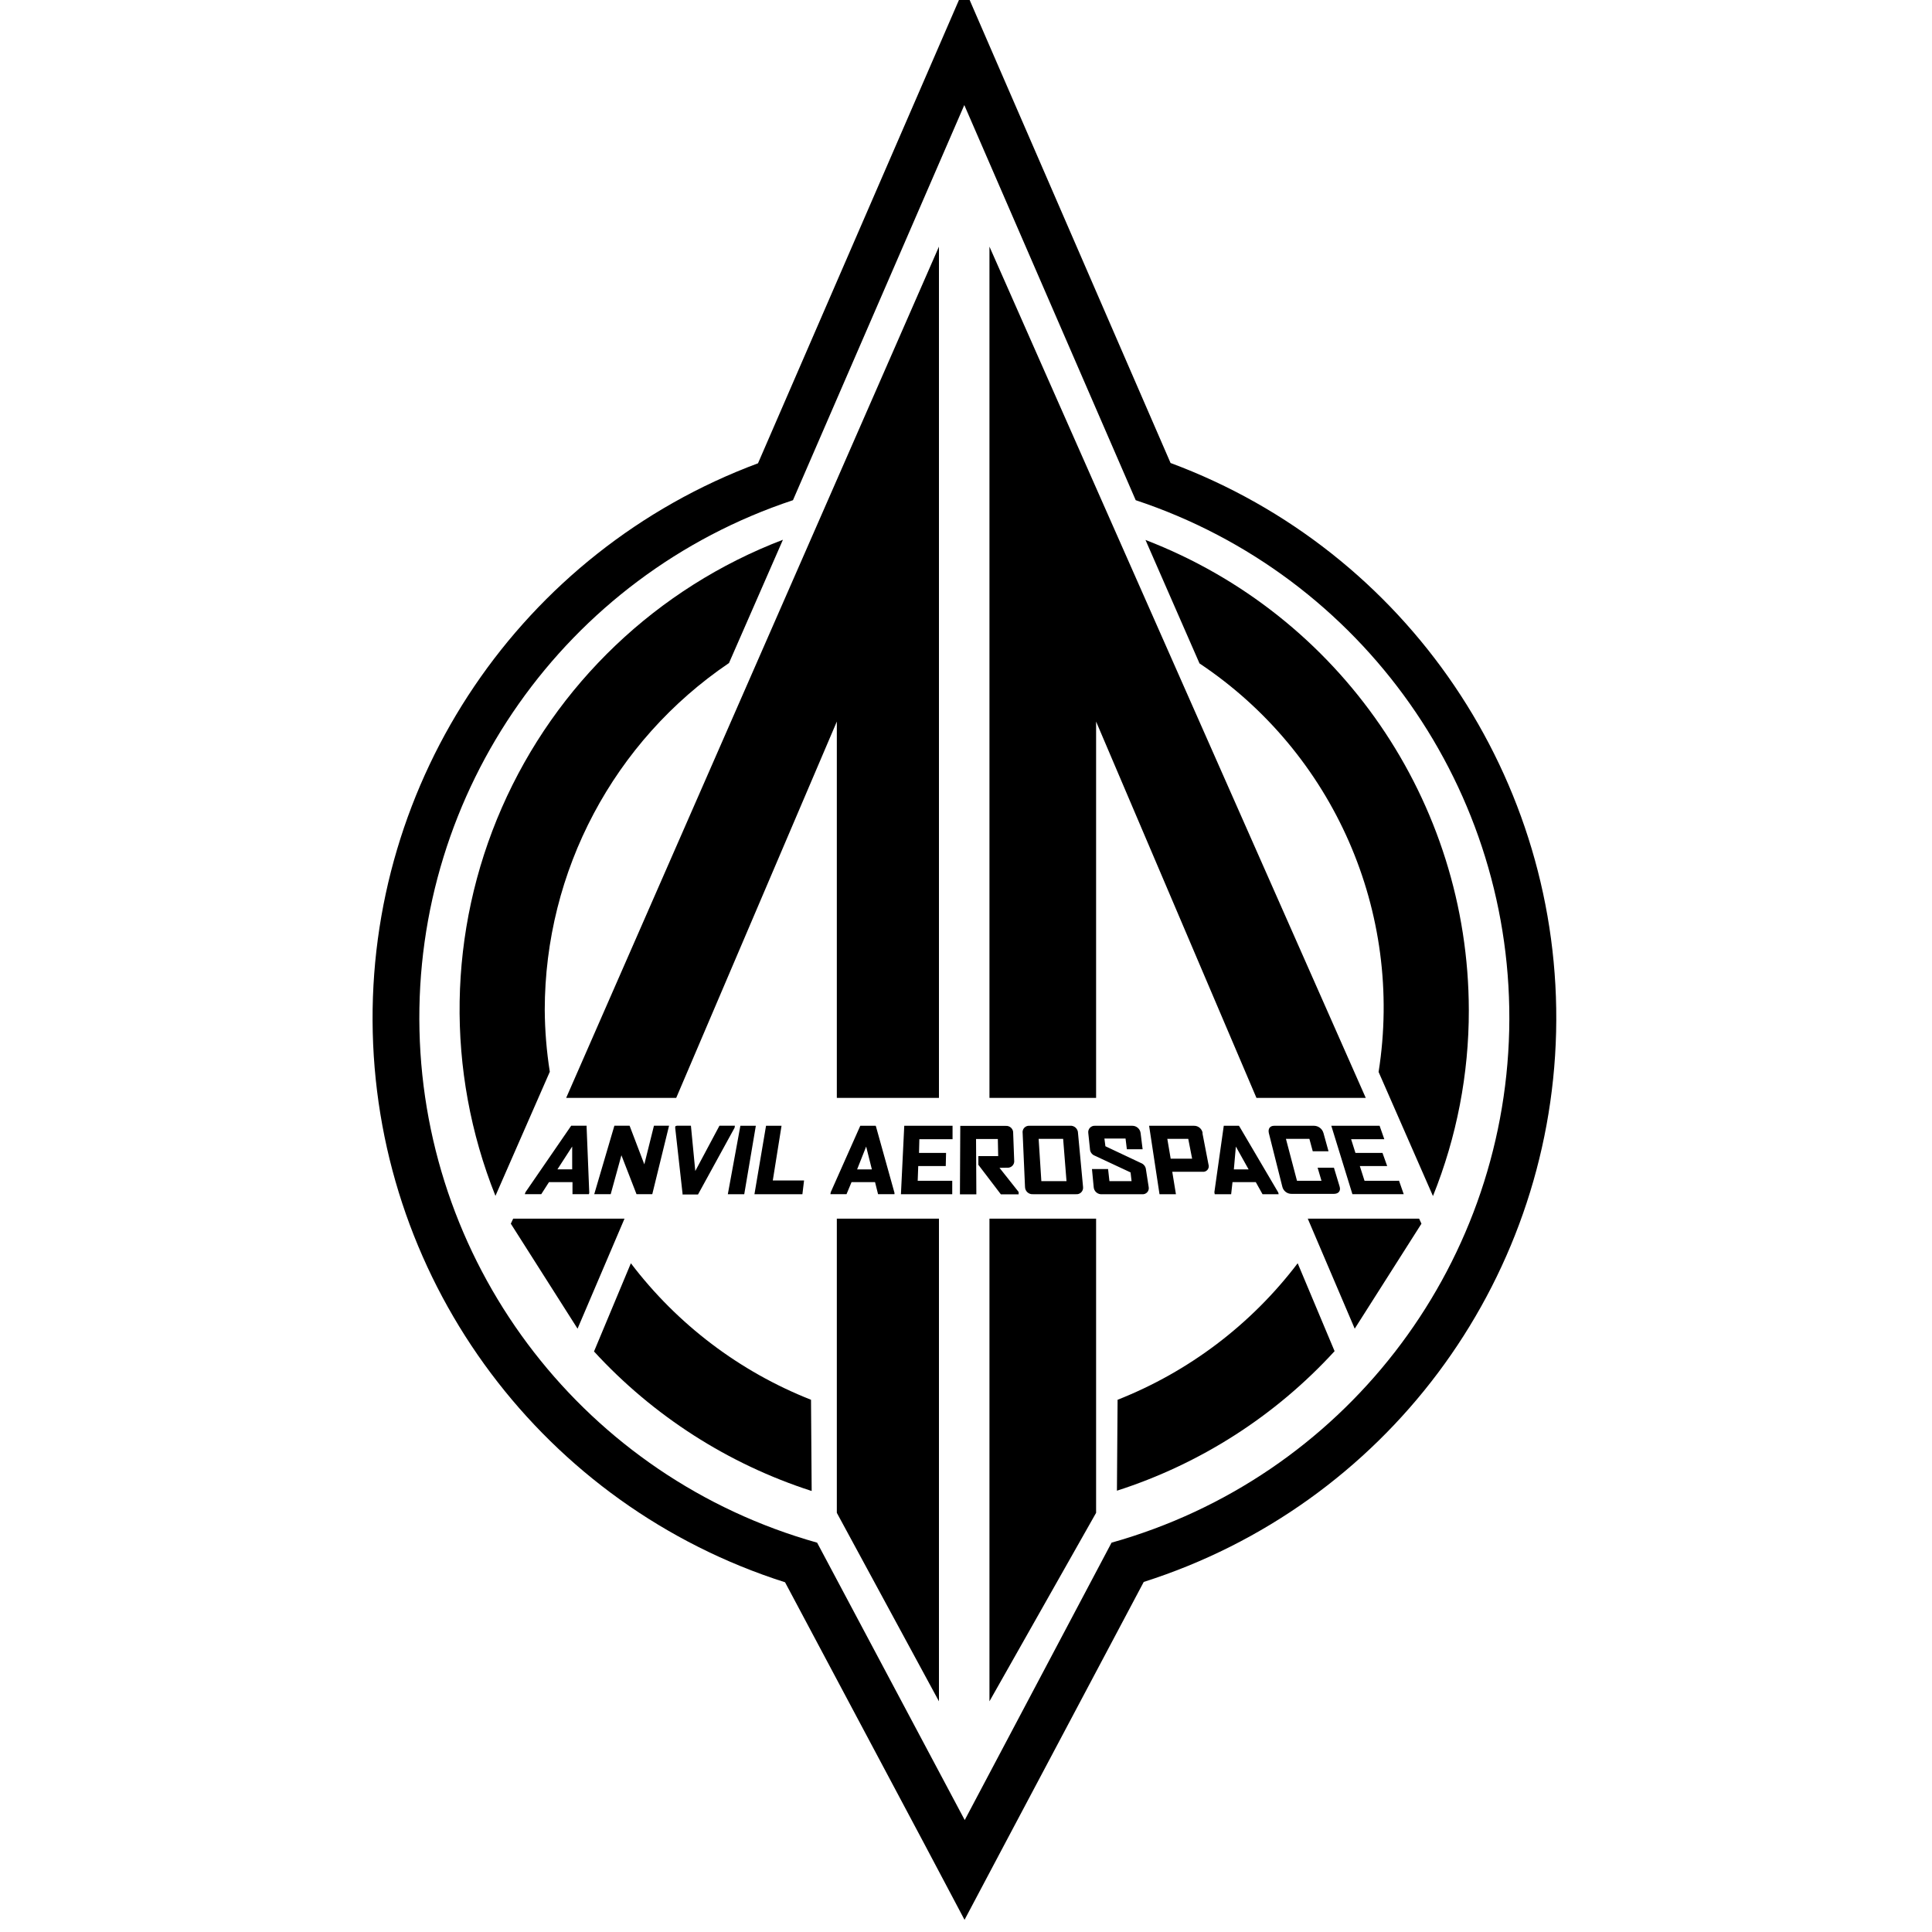
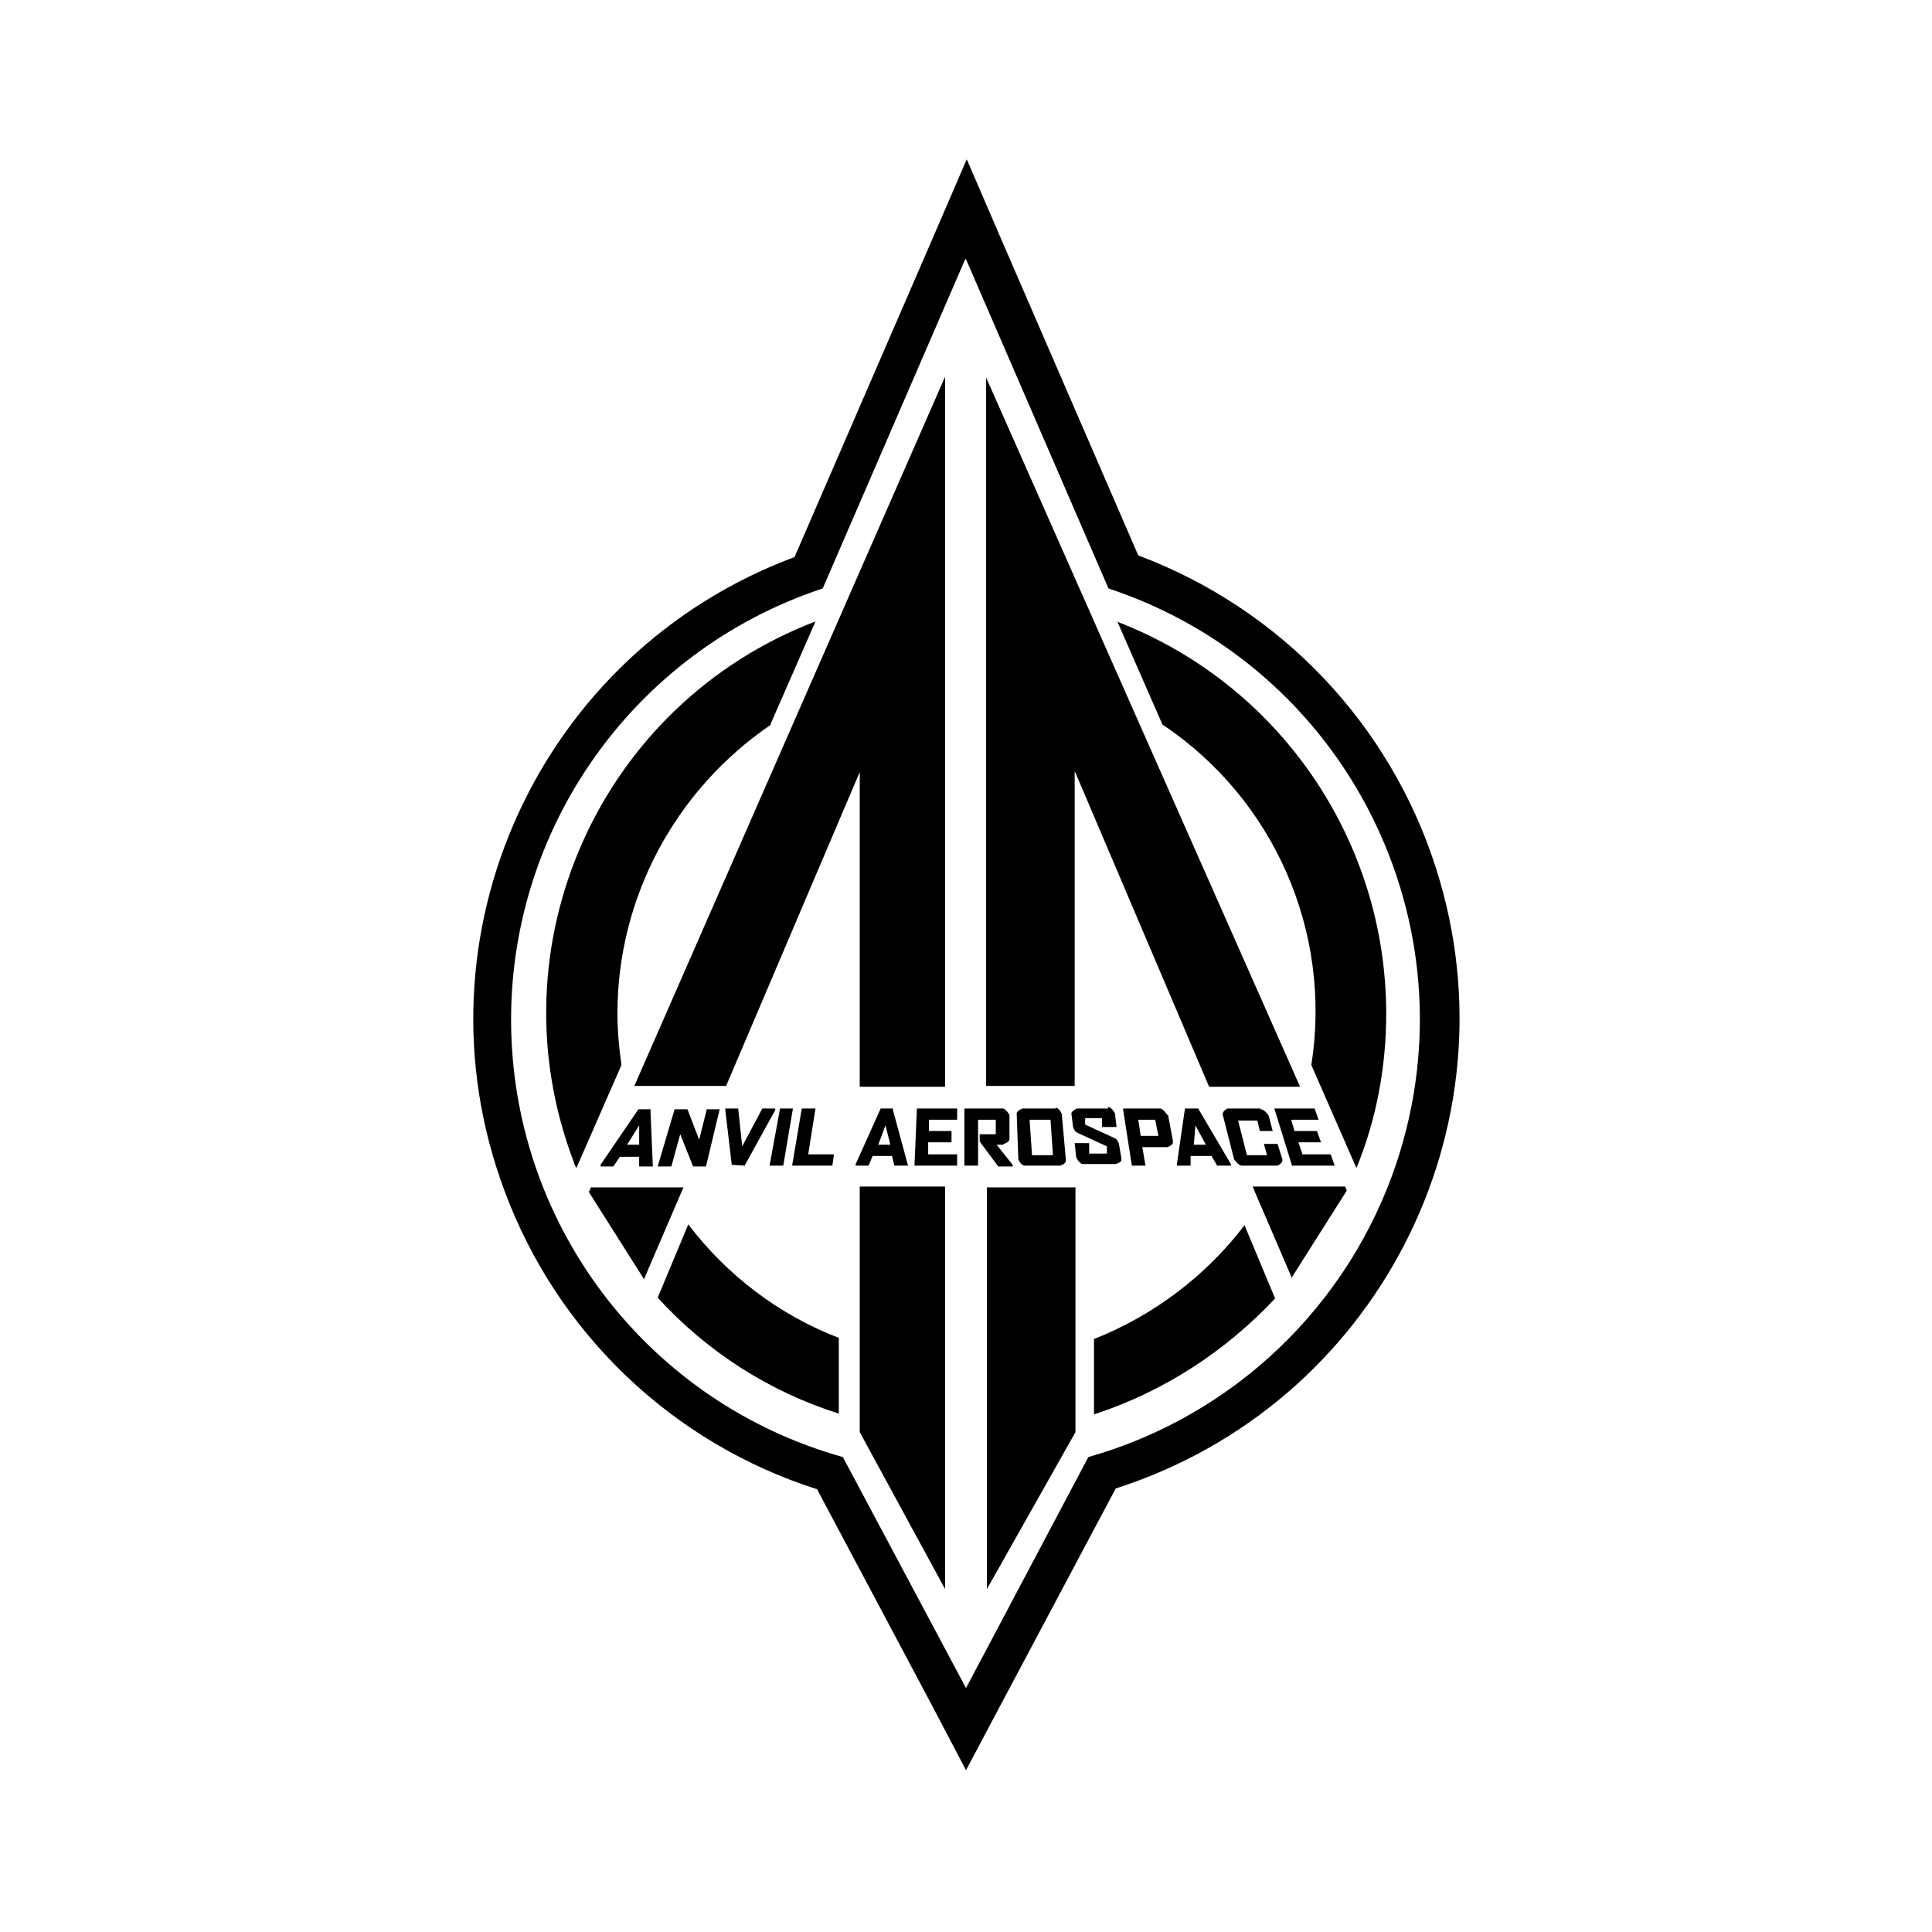
- <svg xmlns="http://www.w3.org/2000/svg" data-name="Layer 1" viewBox="0 0 50 50">
-   <path d="m35.06 34.386 1.727-2.717-.06-.13h-2.882l1.215 2.847zm-6.693-15.712 4.15 9.74h2.829L25.607 6.383v22.031h2.76v-9.74zm-2.76 25.356 2.76-4.878v-7.613h-2.76V44.03zm-3.95-4.878L24.3 44.03V31.539h-2.643zm-8.437-7.483 1.727 2.717 1.215-2.847h-2.881zm8.437-12.995v9.74H24.3V6.383l-9.648 22.031H17.5zm-5.33 14.019-.954 2.283a13.107 13.107 0 0 0 5.633 3.611l-.017-2.361a10.855 10.855 0 0 1-4.662-3.533zm13.316-18.724 1.4 3.2a10.7 10.7 0 0 1 4.635 10.573l1.407 3.212a12.826 12.826 0 0 0 .928-4.809 13.058 13.058 0 0 0-8.368-12.171zm-10.781 3.2 1.4-3.2a13.011 13.011 0 0 0-7.44 16.98l1.407-3.212a10.741 10.741 0 0 1-.131-1.6 10.851 10.851 0 0 1 4.766-8.976zm10.061 19.057-.017 2.353a13.042 13.042 0 0 0 5.633-3.611l-.955-2.275a10.852 10.852 0 0 1-4.661 3.533z" />
-   <path d="m24.956 2.719 4.436 10.226a14.111 14.111 0 0 1-.625 26.979l-3.8 7.179-3.82-7.179a14.111 14.111 0 0 1-.625-26.979l4.434-10.226zm0-3.038-1.111 2.561-4.228 9.748a15.322 15.322 0 0 0 .7 28.959l3.586 6.736 1.059 2 1.067-2.014L29.6 40.94a15.319 15.319 0 0 0 .694-28.958l-4.227-9.74z" class="cls-1" />
-   <path d="M15.182 29.134h-.4L13.6 30.853l-.018.052h.426l.2-.312h.608v.312h.425l.009-.035-.069-1.71zm-.374 1.129h-.382l.382-.591zm1.867-.13-.374-.981-.008-.018H15.9l-.521 1.771h.426l.277-1.007.391 1.007h.408l.434-1.771h-.391zm1.319.173-.113-1.172h-.364l-.035.009-.009.035.191 1.71v.026h.4l.947-1.728.008-.052h-.4zm.842.6h.425l.3-1.771h-.4zm1.389-1.771h-.4l-.3 1.771h1.241l.043-.356H20l.226-1.415zm2.439 0h-.4l-.764 1.718-.009.052h.417l.13-.312h.608l.078.312h.425v-.035l-.477-1.71-.009-.026zm-.1 1.129h-.382l.234-.591zm1.2-.087h.712l.008-.339h-.7l.009-.355h.859v-.348h-1.25l-.086 1.771h1.328v-.347h-.894zm2.3.043a.168.168 0 0 0 .183-.191l-.026-.7a.178.178 0 0 0-.191-.191h-1.178l-.009 1.771h.425l-.008-1.432h.564l.009.443h-.513v.225l.582.764h.46v-.061l-.495-.625zm1.632-1.085H26.64a.165.165 0 0 0-.174.191l.061 1.389a.192.192 0 0 0 .208.191h1.111a.168.168 0 0 0 .183-.191l-.13-1.389a.192.192 0 0 0-.209-.192zm-.182.339.087 1.094h-.651l-.07-1.094zm1.788-.339h-.963a.165.165 0 0 0-.174.191l.043.408a.191.191 0 0 0 .122.174l.929.434.026.226h-.573l-.035-.313h-.417l.044.46a.2.2 0 0 0 .226.191h1.024a.157.157 0 0 0 .173-.191l-.069-.443a.2.2 0 0 0-.13-.173l-.92-.434-.026-.2h.547l.034.278h.408l-.052-.417a.216.216 0 0 0-.217-.191zm1.823.191a.224.224 0 0 0-.226-.191h-1.16l.269 1.771h.425l-.095-.581h.781a.144.144 0 0 0 .156-.191l-.156-.808zm-.373.148.1.512h-.555l-.087-.512zm1.319-.339h-.4l-.243 1.719.009.052h.425l.035-.312h.603l.174.312h.417l-.009-.043-1-1.7-.018-.026zm.243 1.129h-.382l.052-.591zm1.7-1.129h-1.037c-.113 0-.165.078-.139.191l.347 1.38a.242.242 0 0 0 .243.191h1.094c.121 0 .182-.078.147-.191l-.147-.486H34.1l.1.339h-.634l-.286-1.085h.607l.087.321h.408l-.13-.469a.258.258 0 0 0-.243-.191zm1.3 1.424-.122-.382h.708l-.121-.339h-.7l-.112-.355h.859l-.122-.348h-1.25l.546 1.77h1.328l-.121-.347z" class="cls-1" />
+ <svg xmlns="http://www.w3.org/2000/svg" viewBox="0 0 24 24">
+   <path d="m16.04 15.88.69-1.09-.02-.05h-1.15l.49 1.14ZM13.36 9.6l1.66 3.9h1.13l-3.9-8.81v8.8h1.1v-3.9Zm-1.1 10.14 1.1-1.95v-3.04h-1.1v5Zm-1.58-1.95 1.06 1.95v-5h-1.06v3.04ZM7.31 14.8 8 15.89l.49-1.14H7.34l-.02.05Zm3.37-5.2v3.9h1.06V4.68l-3.86 8.81h1.14l1.66-3.9Zm-2.13 5.61-.38.91c.61.67 1.39 1.17 2.25 1.44v-.94c-.75-.29-1.39-.78-1.87-1.41Zm5.33-7.49L14.44 9c1.39.93 2.11 2.58 1.85 4.23l.56 1.28c.25-.61.37-1.26.37-1.92a5.22 5.22 0 0 0-3.35-4.87ZM9.57 9l.56-1.28a5.204 5.204 0 0 0-3 6.72c0 .02.02.05.03.07l.56-1.28c-.03-.21-.05-.43-.05-.64 0-1.44.72-2.78 1.91-3.59Zm4.02 7.63v.94c.86-.28 1.63-.78 2.25-1.44l-.38-.91c-.48.63-1.13 1.12-1.86 1.41Z" />
+   <path d="m12 3.22 1.77 4.09c2.96.98 4.56 4.17 3.58 7.13a5.662 5.662 0 0 1-3.83 3.66L12 20.97l-1.53-2.87a5.642 5.642 0 0 1-.25-10.79l1.77-4.09ZM12 2l-.44 1.02-1.69 3.9C6.7 8.1 5.08 11.63 6.27 14.8a6.122 6.122 0 0 0 3.88 3.7l1.43 2.69.42.8.43-.81 1.43-2.69c3.22-1.03 5.01-4.47 3.98-7.7a6.139 6.139 0 0 0-3.7-3.89L12.45 3l-.44-1.02Z" />
+   <path d="M8.09 13.78h-.16l-.47.69v.02h.16l.08-.12h.24v.12h.17l-.03-.7Zm-.15.44h-.15l.15-.24v.24Zm.75-.05-.15-.39h-.16l-.21.71h.17l.11-.4.16.4h.16l.17-.71h-.16l-.1.4Zm.53.07-.05-.47h-.16v.02l.08.68.16.01.38-.69v-.02h-.16l-.25.47Zm.34.24h.17l.12-.71h-.16l-.13.71Zm.56-.71h-.16l-.12.71h.5l.02-.14h-.32l.09-.57Zm.98 0h-.16l-.31.69v.02h.16l.05-.12h.24l.03.12h.17l-.19-.7Zm-.04.45h-.15l.09-.24.06.24Zm.48-.03h.28v-.14h-.28v-.14h.35v-.14h-.5l-.03.71h.53v-.14h-.36v-.15Zm.93.02s.07-.02.07-.06v-.3s-.04-.07-.08-.08h-.48v.71h.17v-.57h.22v.18h-.2v.09l.23.31h.18v-.02l-.2-.25h.08Zm.65-.44h-.42s-.07.03-.07.06v.01l.02.56s.03.08.08.08h.44s.07-.02.07-.06v-.02l-.05-.56s-.03-.08-.08-.08Zm-.07.14.03.44h-.26l-.03-.44h.25Zm.72-.14h-.39s-.07.03-.07.06v.01l.02.16s.02.06.05.07l.37.17v.09h-.22v-.13h-.18l.02.18s.04.08.08.08h.41s.07-.02.07-.05v-.02l-.03-.18s-.02-.06-.05-.07l-.37-.17v-.08h.21V14h.18l-.02-.17s-.04-.08-.09-.08Zm.73.08s-.05-.08-.09-.08h-.46l.11.71h.17l-.04-.23h.31s.06-.02.07-.05v-.03l-.06-.32Zm-.15.06.04.2h-.22l-.03-.2h.22Zm.53-.14h-.16l-.1.69v.02h.17v-.12h.26l.07.12h.17v-.02l-.4-.68v-.01Zm.1.45h-.15l.02-.24.13.24Zm.68-.45h-.41s-.07.03-.06.08l.14.55s.05.08.1.08h.44s.07-.03.06-.08l-.06-.19h-.17l.04.14h-.25l-.11-.43h.24l.03.13h.16l-.05-.19s-.05-.08-.1-.08Zm.52.57-.05-.15h.28l-.05-.14h-.28l-.04-.14h.34l-.05-.14h-.5l.22.71h.53l-.05-.14h-.36Z" />
</svg>
